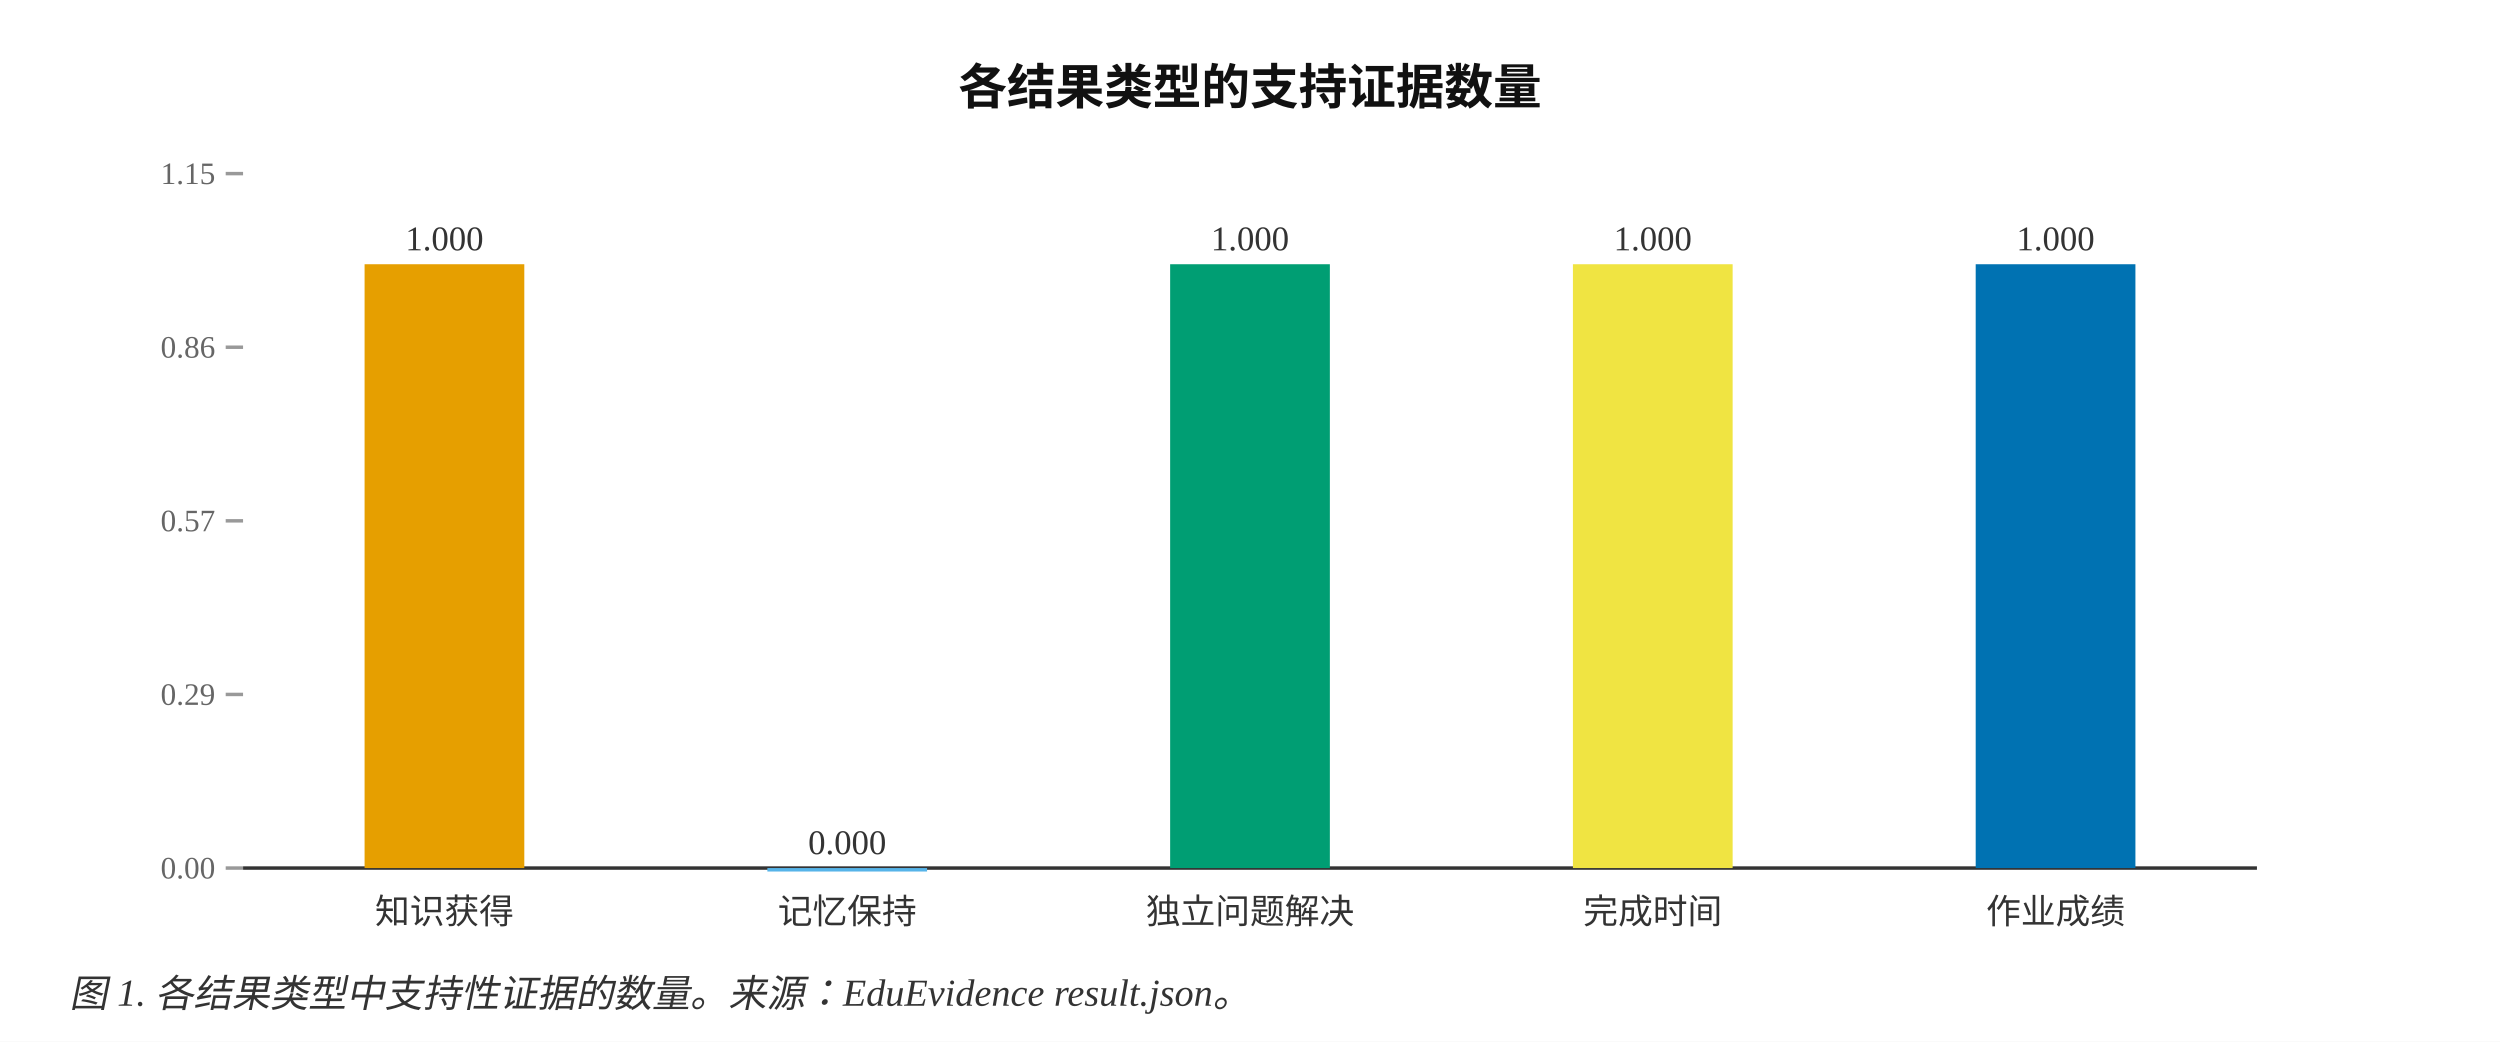
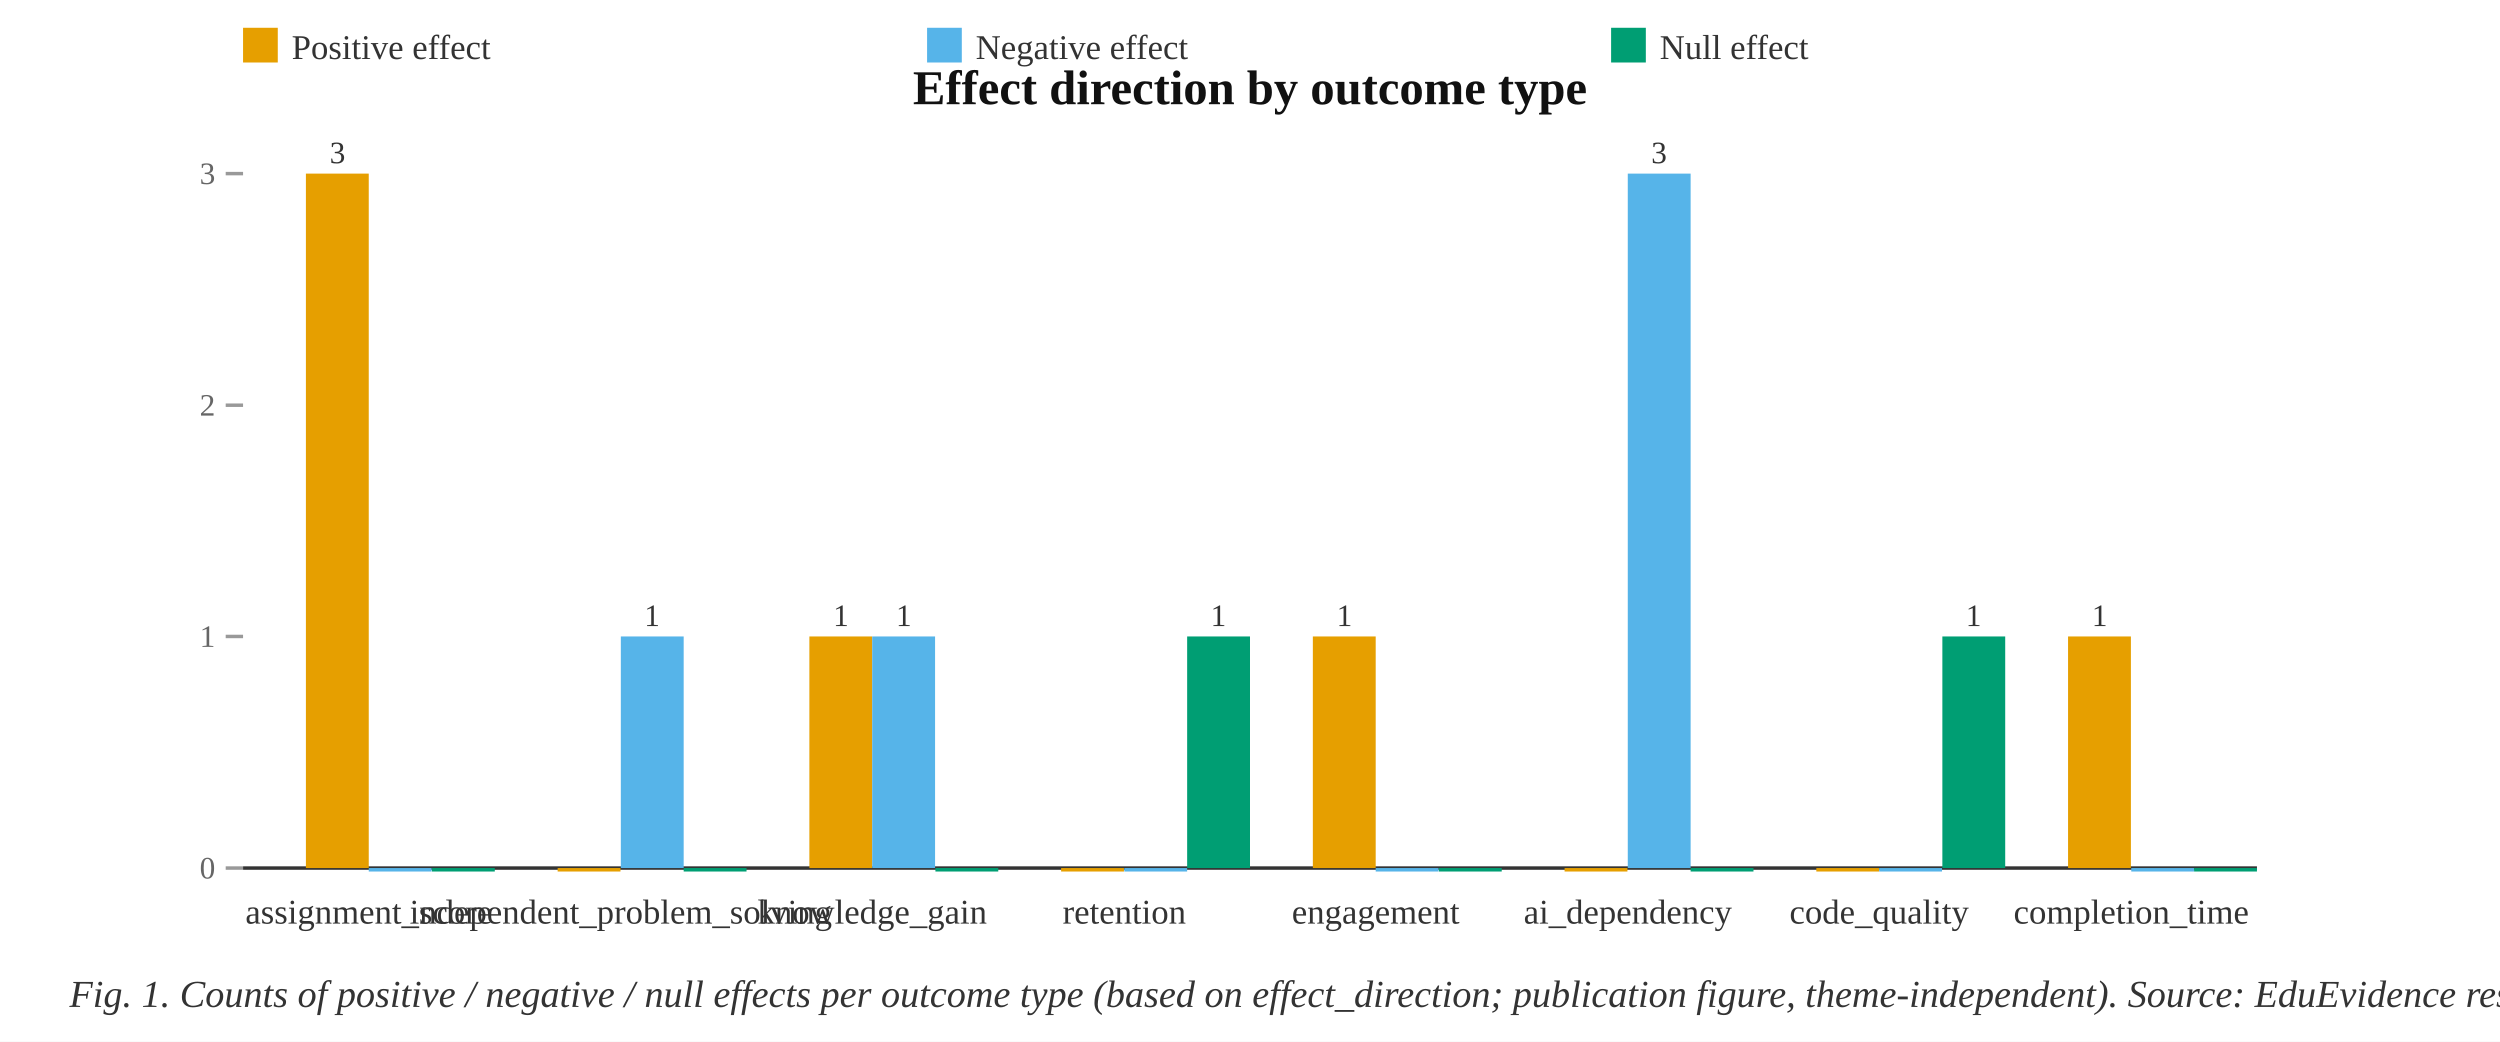
- <svg xmlns="http://www.w3.org/2000/svg" viewBox="0 0 720 300" role="img" aria-label="图 1. 各结果类型中支持性证据的数量。来源：EduEvidence result.json。">
+ <svg xmlns="http://www.w3.org/2000/svg" viewBox="0 0 720 300" role="img" aria-label="Fig. 1. Counts of positive / negative / null effects per outcome type (based on effect_direction; publication figure, theme-independent). Source: EduEvidence result.json.">
  <rect width="720" height="300" fill="#FFFFFF" />
  <line x1="70" y1="250" x2="650" y2="250" stroke="#333" stroke-width="1" />
-   <rect x="105.0" y="76.1" width="46.0" height="173.9" fill="#E69F00" />
-   <text x="128.0" y="266" text-anchor="middle" font-size="10" fill="#333">知识获得</text>
-   <text x="128.0" y="72.1" text-anchor="middle" font-size="10" fill="#333">1.000</text>
-   <rect x="221.0" y="250.0" width="46.0" height="1.0" fill="#56B4E9" />
-   <text x="244.0" y="266" text-anchor="middle" font-size="10" fill="#333">记忆保持</text>
-   <text x="244.0" y="246.0" text-anchor="middle" font-size="10" fill="#333">0.000</text>
-   <rect x="337.0" y="76.1" width="46.0" height="173.9" fill="#009E73" />
-   <text x="360.0" y="266" text-anchor="middle" font-size="10" fill="#333">独立问题解决</text>
-   <text x="360.0" y="72.1" text-anchor="middle" font-size="10" fill="#333">1.000</text>
-   <rect x="453.0" y="76.1" width="46.0" height="173.9" fill="#F0E442" />
-   <text x="476.0" y="266" text-anchor="middle" font-size="10" fill="#333">完成时间</text>
-   <text x="476.0" y="72.1" text-anchor="middle" font-size="10" fill="#333">1.000</text>
-   <rect x="569.0" y="76.1" width="46.0" height="173.9" fill="#0072B2" />
-   <text x="592.0" y="266" text-anchor="middle" font-size="10" fill="#333">作业成绩</text>
-   <text x="592.0" y="72.1" text-anchor="middle" font-size="10" fill="#333">1.000</text>
+   <text x="106.2" y="266" text-anchor="middle" font-size="10" fill="#333">assignment_score</text>
+   <rect x="88.1" y="50.0" width="18.1" height="200.0" fill="#E69F00" />
+   <text x="97.2" y="47.0" text-anchor="middle" font-size="9" fill="#333">3</text>
+   <rect x="106.2" y="250.0" width="18.1" height="1.0" fill="#56B4E9" />
+   <rect x="124.4" y="250.0" width="18.1" height="1.0" fill="#009E73" />
+   <text x="178.8" y="266" text-anchor="middle" font-size="10" fill="#333">independent_problem_solving</text>
+   <rect x="160.6" y="250.0" width="18.1" height="1.0" fill="#E69F00" />
+   <rect x="178.8" y="183.3" width="18.1" height="66.7" fill="#56B4E9" />
+   <text x="187.8" y="180.3" text-anchor="middle" font-size="9" fill="#333">1</text>
+   <rect x="196.9" y="250.0" width="18.1" height="1.0" fill="#009E73" />
+   <text x="251.2" y="266" text-anchor="middle" font-size="10" fill="#333">knowledge_gain</text>
+   <rect x="233.1" y="183.3" width="18.1" height="66.7" fill="#E69F00" />
+   <text x="242.2" y="180.3" text-anchor="middle" font-size="9" fill="#333">1</text>
+   <rect x="251.2" y="183.3" width="18.1" height="66.7" fill="#56B4E9" />
+   <text x="260.3" y="180.3" text-anchor="middle" font-size="9" fill="#333">1</text>
+   <rect x="269.4" y="250.0" width="18.1" height="1.0" fill="#009E73" />
+   <text x="323.8" y="266" text-anchor="middle" font-size="10" fill="#333">retention</text>
+   <rect x="305.6" y="250.0" width="18.1" height="1.0" fill="#E69F00" />
+   <rect x="323.8" y="250.0" width="18.1" height="1.0" fill="#56B4E9" />
+   <rect x="341.9" y="183.3" width="18.1" height="66.7" fill="#009E73" />
+   <text x="350.9" y="180.3" text-anchor="middle" font-size="9" fill="#333">1</text>
+   <text x="396.2" y="266" text-anchor="middle" font-size="10" fill="#333">engagement</text>
+   <rect x="378.1" y="183.3" width="18.1" height="66.7" fill="#E69F00" />
+   <text x="387.2" y="180.3" text-anchor="middle" font-size="9" fill="#333">1</text>
+   <rect x="396.2" y="250.0" width="18.1" height="1.0" fill="#56B4E9" />
+   <rect x="414.4" y="250.0" width="18.1" height="1.0" fill="#009E73" />
+   <text x="468.8" y="266" text-anchor="middle" font-size="10" fill="#333">ai_dependency</text>
+   <rect x="450.6" y="250.0" width="18.1" height="1.0" fill="#E69F00" />
+   <rect x="468.8" y="50.0" width="18.1" height="200.0" fill="#56B4E9" />
+   <text x="477.8" y="47.0" text-anchor="middle" font-size="9" fill="#333">3</text>
+   <rect x="486.9" y="250.0" width="18.1" height="1.0" fill="#009E73" />
+   <text x="541.2" y="266" text-anchor="middle" font-size="10" fill="#333">code_quality</text>
+   <rect x="523.1" y="250.0" width="18.1" height="1.0" fill="#E69F00" />
+   <rect x="541.2" y="250.0" width="18.1" height="1.0" fill="#56B4E9" />
+   <rect x="559.4" y="183.3" width="18.1" height="66.7" fill="#009E73" />
+   <text x="568.4" y="180.3" text-anchor="middle" font-size="9" fill="#333">1</text>
+   <text x="613.8" y="266" text-anchor="middle" font-size="10" fill="#333">completion_time</text>
+   <rect x="595.6" y="183.3" width="18.1" height="66.7" fill="#E69F00" />
+   <text x="604.7" y="180.3" text-anchor="middle" font-size="9" fill="#333">1</text>
+   <rect x="613.8" y="250.0" width="18.1" height="1.0" fill="#56B4E9" />
+   <rect x="631.9" y="250.0" width="18.1" height="1.0" fill="#009E73" />
  <line x1="65" y1="250.0" x2="70" y2="250.0" stroke="#999" />
-   <text x="62" y="253.0" text-anchor="end" font-size="9" fill="#666">0.00</text>
-   <line x1="65" y1="200.0" x2="70" y2="200.0" stroke="#999" />
-   <text x="62" y="203.0" text-anchor="end" font-size="9" fill="#666">0.29</text>
-   <line x1="65" y1="150.0" x2="70" y2="150.0" stroke="#999" />
-   <text x="62" y="153.0" text-anchor="end" font-size="9" fill="#666">0.57</text>
-   <line x1="65" y1="100.0" x2="70" y2="100.0" stroke="#999" />
-   <text x="62" y="103.0" text-anchor="end" font-size="9" fill="#666">0.86</text>
+   <text x="62" y="253.0" text-anchor="end" font-size="9" fill="#666">0</text>
+   <line x1="65" y1="183.3" x2="70" y2="183.3" stroke="#999" />
+   <text x="62" y="186.3" text-anchor="end" font-size="9" fill="#666">1</text>
+   <line x1="65" y1="116.7" x2="70" y2="116.7" stroke="#999" />
+   <text x="62" y="119.7" text-anchor="end" font-size="9" fill="#666">2</text>
  <line x1="65" y1="50.0" x2="70" y2="50.0" stroke="#999" />
-   <text x="62" y="53.0" text-anchor="end" font-size="9" fill="#666">1.15</text>
-   <text x="360.0" y="30" text-anchor="middle" font-size="14" font-weight="700" fill="#111">各结果类型的支持证据数量</text>
-   <text x="20" y="290" font-size="11" fill="#333333" font-style="italic">图 1. 各结果类型中支持性证据的数量。来源：EduEvidence result.json。</text>
+   <text x="62" y="53.0" text-anchor="end" font-size="9" fill="#666">3</text>
+   <text x="360.0" y="30" text-anchor="middle" font-size="14" font-weight="700" fill="#111">Effect direction by outcome type</text>
+   <rect x="70" y="8" width="10" height="10" fill="#E69F00" />
+   <text x="84" y="17" font-size="10" fill="#333">Positive effect</text>
+   <rect x="267" y="8" width="10" height="10" fill="#56B4E9" />
+   <text x="281" y="17" font-size="10" fill="#333">Negative effect</text>
+   <rect x="464" y="8" width="10" height="10" fill="#009E73" />
+   <text x="478" y="17" font-size="10" fill="#333">Null effect</text>
+   <text x="20" y="290" font-size="11" fill="#333333" font-style="italic">Fig. 1. Counts of positive / negative / null effects per outcome type (based on effect_direction; publication figure, theme-independent). Source: EduEvidence result.json.</text>
</svg>
